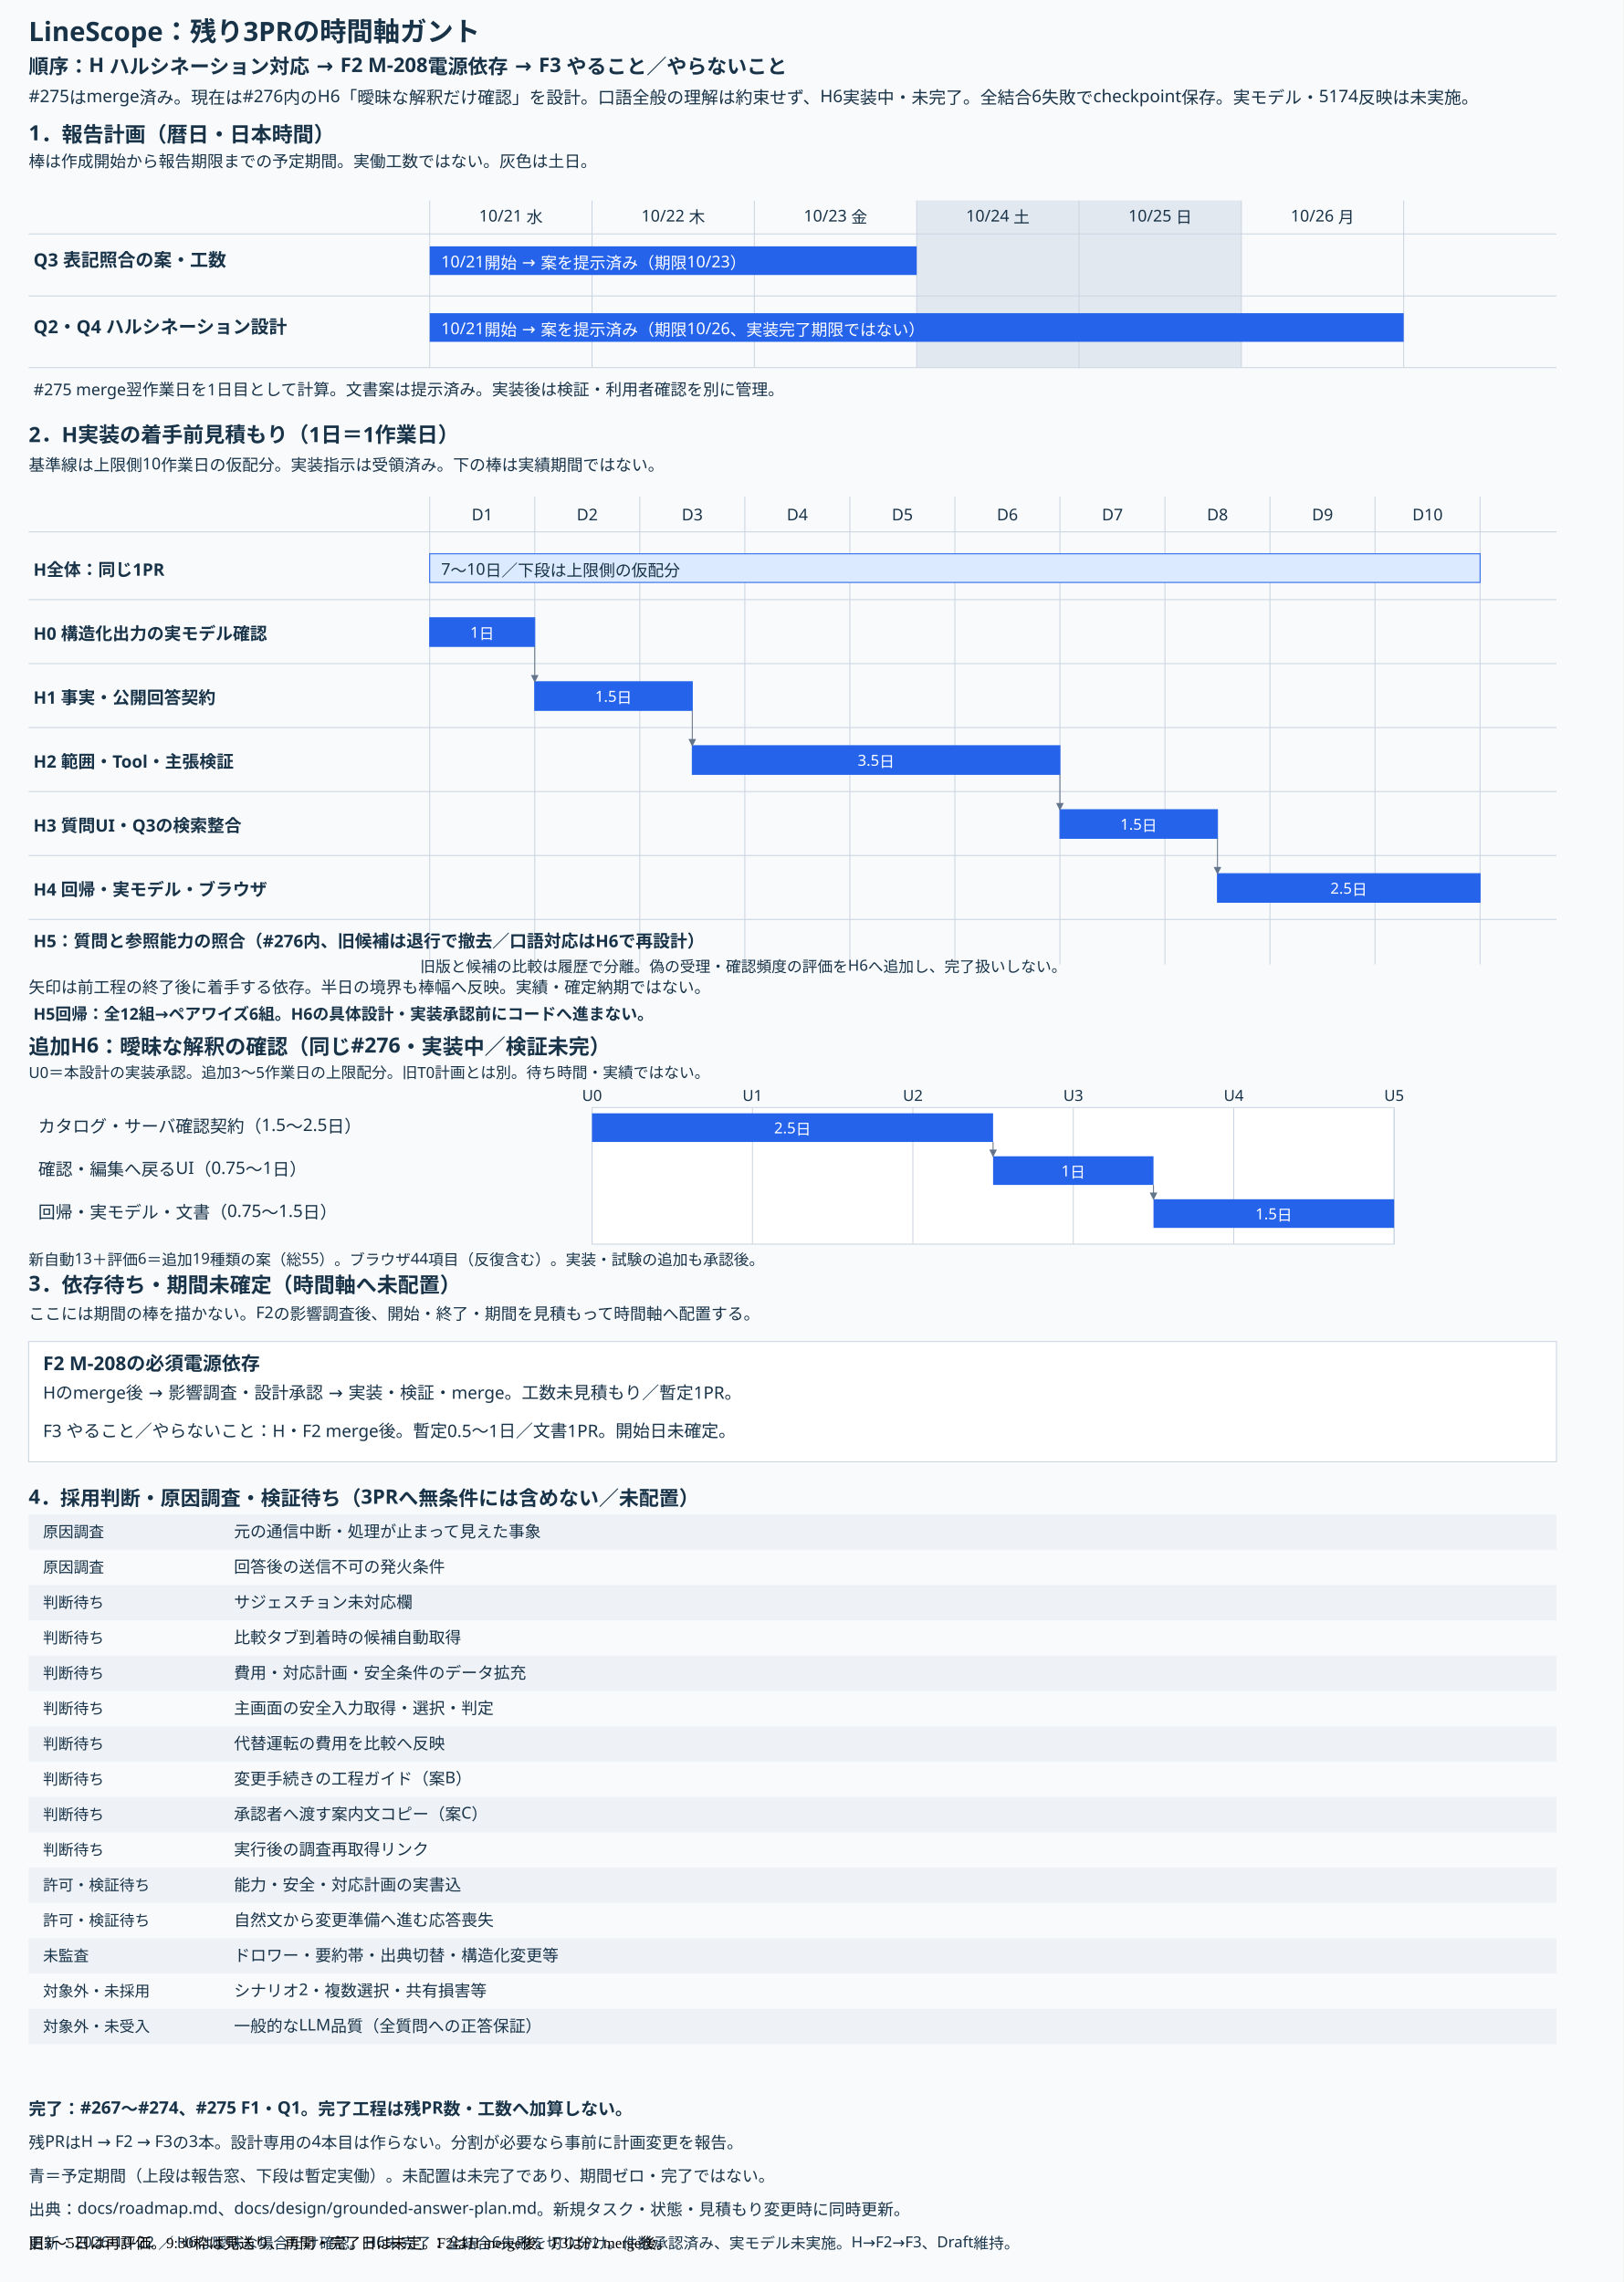
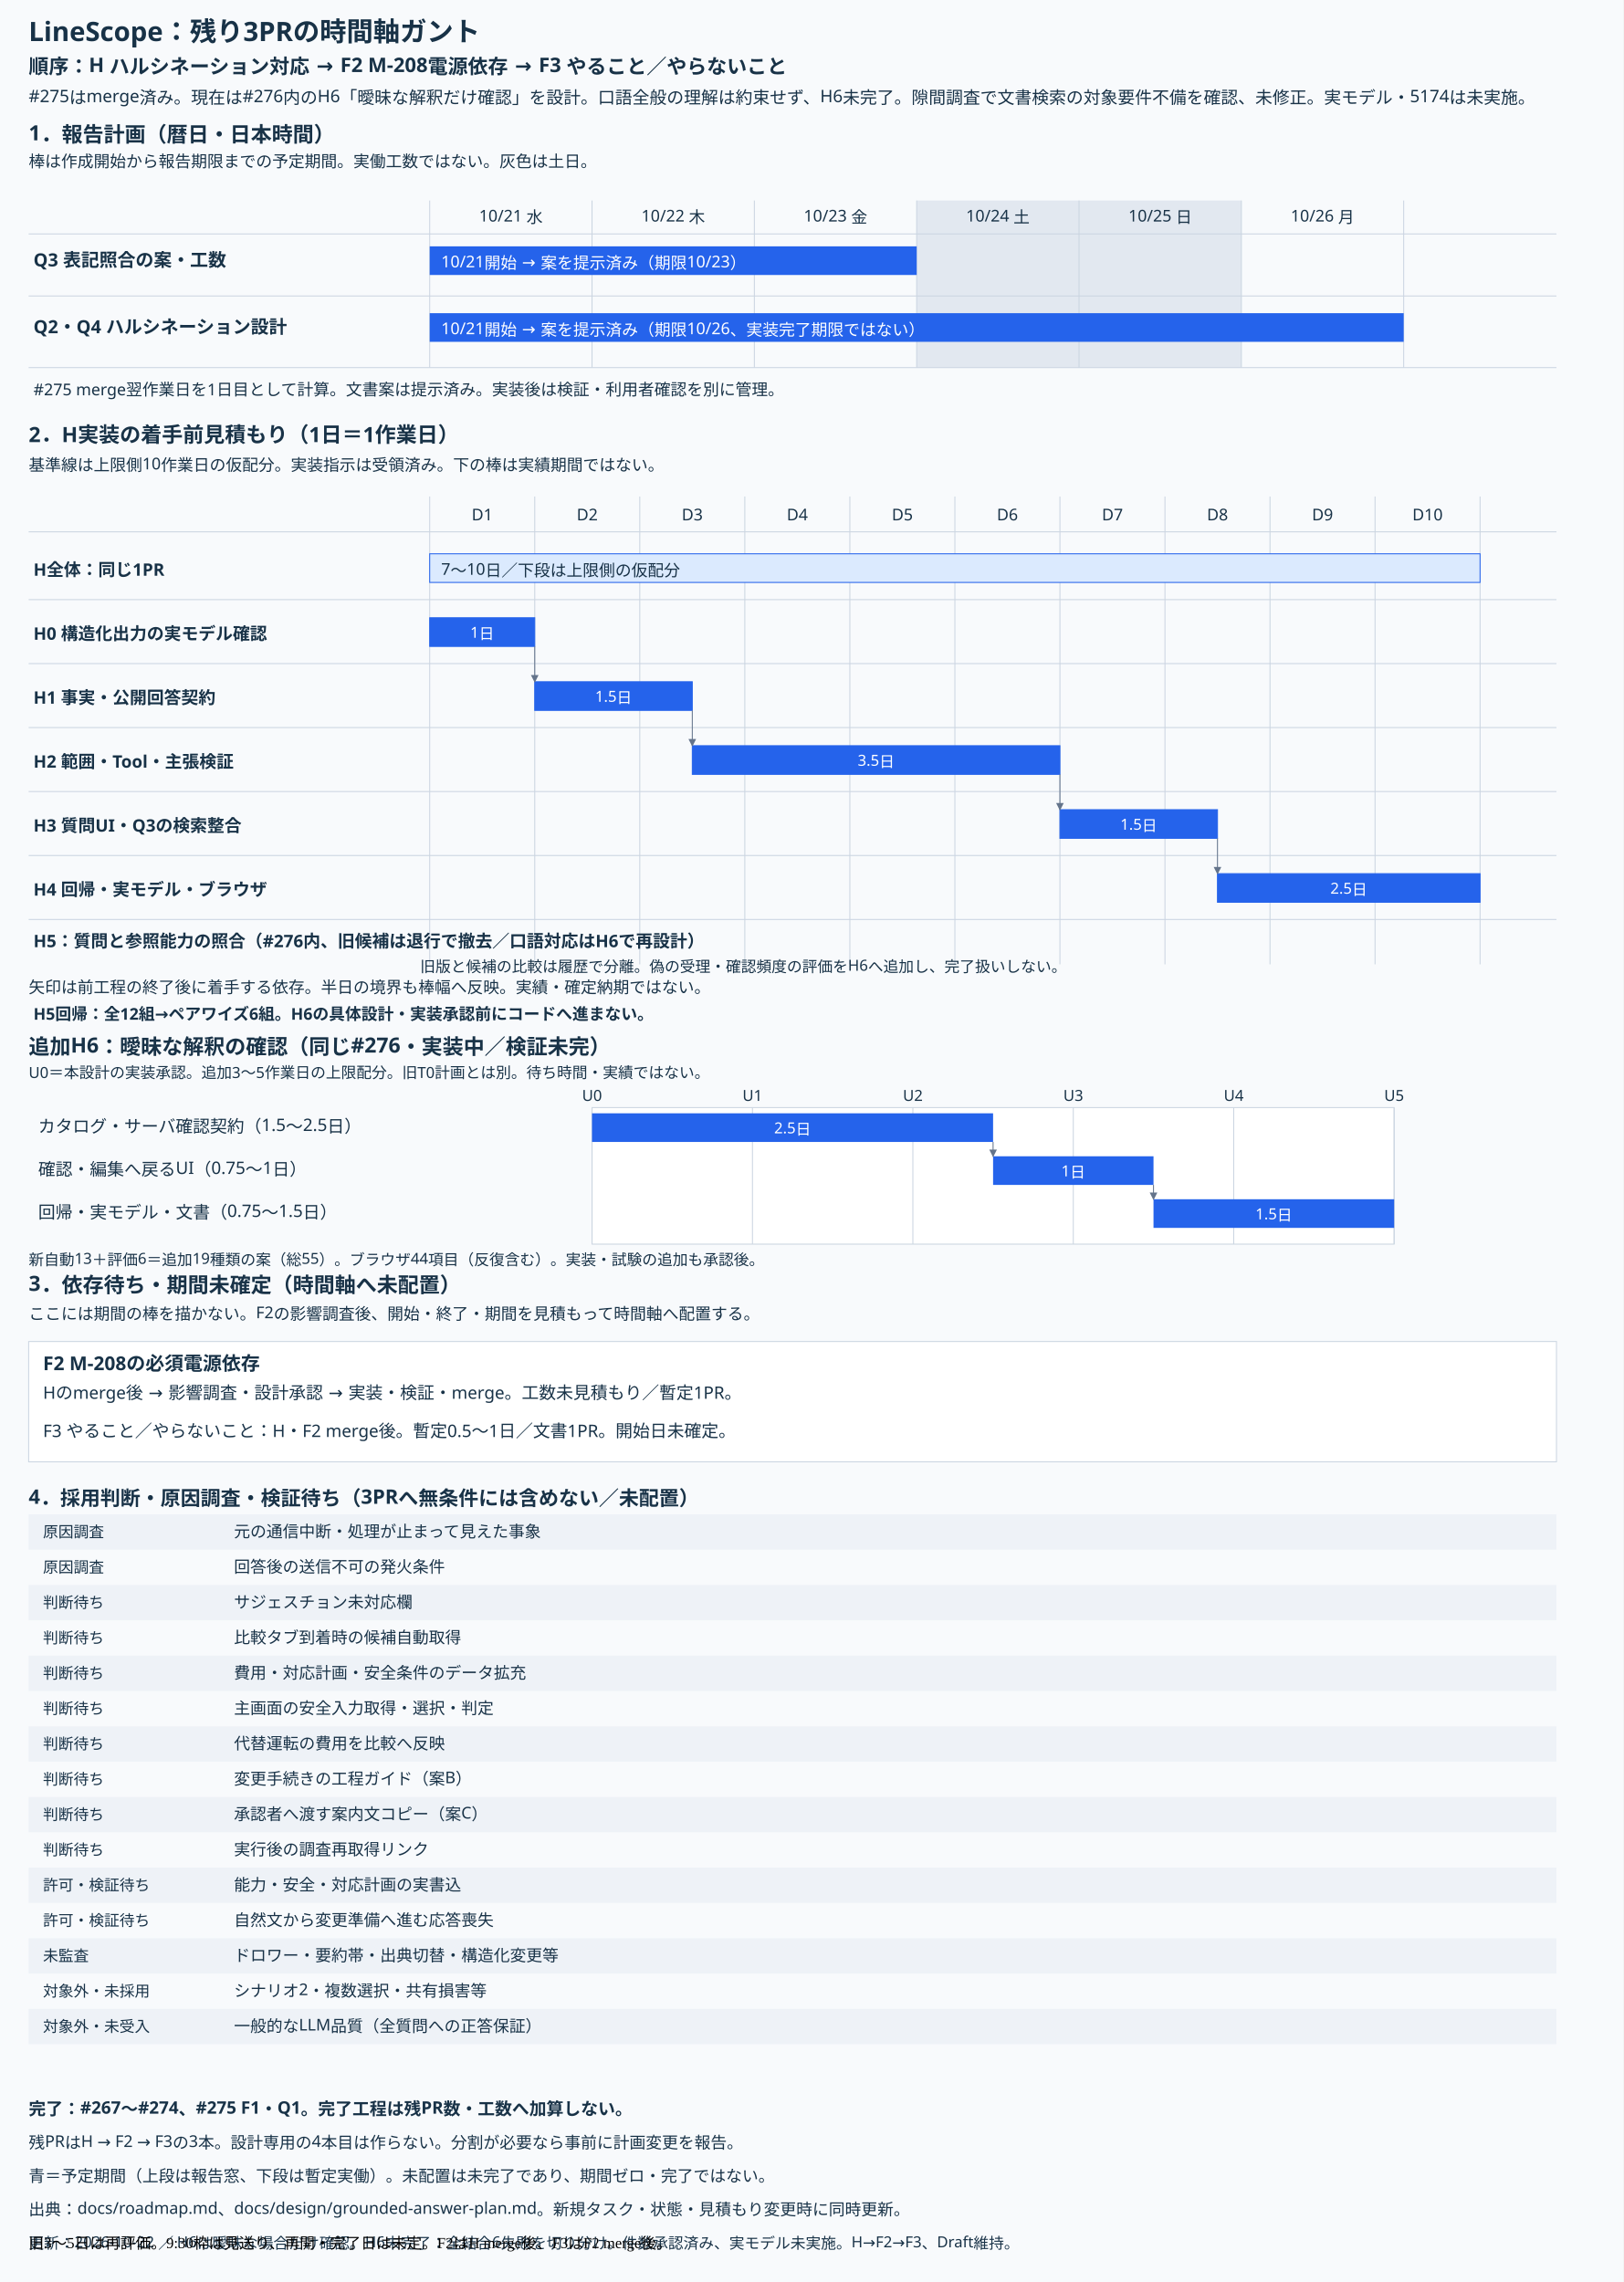
<svg xmlns="http://www.w3.org/2000/svg" width="1700" height="2390" viewBox="0 0 1700 2390" role="img" aria-labelledby="title desc">
  <defs>
    <marker id="arrow" markerWidth="8" markerHeight="8" refX="7" refY="4" orient="auto">
      <path d="M0 0L8 4L0 8" fill="#64748b" />
    </marker>
  </defs>
  <rect width="1700" height="2390" fill="#f8fafc" />
  <g font-family="sans-serif" fill="#183247">
    <text x="30" y="43" font-size="28" font-weight="bold">LineScope：残り3PRの時間軸ガント</text>
    <text x="30" y="77" font-size="21" font-weight="bold">順序：H ハルシネーション対応 → F2 M-208電源依存 → F3 やること／やらないこと</text>
-     <text x="30" y="107" font-size="18">#275はmerge済み。現在は#276内のH6「曖昧な解釈だけ確認」を設計。口語全般の理解は約束せず、H6実装中・未完了。全結合6失敗でcheckpoint保存。実モデル・5174反映は未実施。</text>
+     <text x="30" y="107" font-size="18">#275はmerge済み。現在は#276内のH6「曖昧な解釈だけ確認」を設計。口語全般の理解は約束せず、H6未完了。隙間調査で文書検索の対象要件不備を確認、未修正。実モデル・5174は未実施。</text>
    <text x="30" y="147" font-size="22" font-weight="bold">1．報告計画（暦日・日本時間）</text>
    <text x="30" y="175" font-size="17">棒は作成開始から報告期限までの予定期間。実働工数ではない。灰色は土日。</text>
    <path d="M450 210L450 385" fill="none" stroke="#cbd5e1" />
    <text x="535.0" y="232" font-size="17" text-anchor="middle">10/21 水</text>
    <path d="M620 210L620 385" fill="none" stroke="#cbd5e1" />
    <text x="705.0" y="232" font-size="17" text-anchor="middle">10/22 木</text>
    <path d="M790 210L790 385" fill="none" stroke="#cbd5e1" />
    <text x="875.0" y="232" font-size="17" text-anchor="middle">10/23 金</text>
    <rect x="960" y="210" width="170" height="175" fill="#e2e8f0" />
    <path d="M960 210L960 385" fill="none" stroke="#cbd5e1" />
    <text x="1045.0" y="232" font-size="17" text-anchor="middle">10/24 土</text>
    <rect x="1130" y="210" width="170" height="175" fill="#e2e8f0" />
    <path d="M1130 210L1130 385" fill="none" stroke="#cbd5e1" />
    <text x="1215.0" y="232" font-size="17" text-anchor="middle">10/25 日</text>
    <path d="M1300 210L1300 385" fill="none" stroke="#cbd5e1" />
    <text x="1385.0" y="232" font-size="17" text-anchor="middle">10/26 月</text>
    <path d="M1470 210L1470 385" fill="none" stroke="#cbd5e1" />
    <path d="M30 245L1630 245" fill="none" stroke="#cbd5e1" />
    <path d="M30 310L1630 310" fill="none" stroke="#cbd5e1" />
    <path d="M30 385L1630 385" fill="none" stroke="#cbd5e1" />
    <text x="35" y="279" font-size="19" font-weight="bold">Q3 表記照合の案・工数</text>
    <rect x="450" y="258" width="510" height="30" fill="#2563eb" />
    <text x="462" y="280" font-size="17" fill="white">10/21開始 → 案を提示済み（期限10/23）</text>
    <text x="35" y="349" font-size="19" font-weight="bold">Q2・Q4 ハルシネーション設計</text>
    <rect x="450" y="328" width="1020" height="30" fill="#2563eb" />
    <text x="462" y="350" font-size="17" fill="white">10/21開始 → 案を提示済み（期限10/26、実装完了期限ではない）</text>
    <text x="35" y="414" font-size="17">#275 merge翌作業日を1日目として計算。文書案は提示済み。実装後は検証・利用者確認を別に管理。</text>
    <text x="30" y="463" font-size="22" font-weight="bold">2．H実装の着手前見積もり（1日＝1作業日）</text>
    <text x="30" y="493" font-size="17">基準線は上限側10作業日の仮配分。実装指示は受領済み。下の棒は実績期間ではない。</text>
    <path d="M450 520L450 1010" fill="none" stroke="#cbd5e1" />
    <path d="M560 520L560 1010" fill="none" stroke="#cbd5e1" />
    <path d="M670 520L670 1010" fill="none" stroke="#cbd5e1" />
    <path d="M780 520L780 1010" fill="none" stroke="#cbd5e1" />
    <path d="M890 520L890 1010" fill="none" stroke="#cbd5e1" />
    <path d="M1000 520L1000 1010" fill="none" stroke="#cbd5e1" />
    <path d="M1110 520L1110 1010" fill="none" stroke="#cbd5e1" />
    <path d="M1220 520L1220 1010" fill="none" stroke="#cbd5e1" />
    <path d="M1330 520L1330 1010" fill="none" stroke="#cbd5e1" />
    <path d="M1440 520L1440 1010" fill="none" stroke="#cbd5e1" />
    <path d="M1550 520L1550 1010" fill="none" stroke="#cbd5e1" />
    <text x="505.0" y="545" font-size="17" text-anchor="middle">D1</text>
    <text x="615.0" y="545" font-size="17" text-anchor="middle">D2</text>
    <text x="725.0" y="545" font-size="17" text-anchor="middle">D3</text>
    <text x="835.0" y="545" font-size="17" text-anchor="middle">D4</text>
    <text x="945.0" y="545" font-size="17" text-anchor="middle">D5</text>
    <text x="1055.0" y="545" font-size="17" text-anchor="middle">D6</text>
    <text x="1165.0" y="545" font-size="17" text-anchor="middle">D7</text>
    <text x="1275.0" y="545" font-size="17" text-anchor="middle">D8</text>
    <text x="1385.0" y="545" font-size="17" text-anchor="middle">D9</text>
    <text x="1495.0" y="545" font-size="17" text-anchor="middle">D10</text>
    <path d="M30 557L1630 557" fill="none" stroke="#cbd5e1" />
    <text x="35" y="603" font-size="18" font-weight="bold">H全体：同じ1PR</text>
    <rect x="450" y="580" width="1100" height="30" fill="#dbeafe" stroke="#2563eb" />
    <text x="462" y="602" font-size="17">7〜10日／下段は上限側の仮配分</text>
    <path d="M30 628L1630 628" fill="none" stroke="#cbd5e1" />
    <text x="35" y="670" font-size="18" font-weight="bold">H0 構造化出力の実モデル確認</text>
    <rect x="450" y="647" width="110" height="30" fill="#2563eb" stroke="#2563eb" />
    <text x="505.0" y="668" font-size="16" fill="white" text-anchor="middle">1日</text>
    <path d="M30 695L1630 695" fill="none" stroke="#cbd5e1" />
    <text x="35" y="737" font-size="18" font-weight="bold">H1 事実・公開回答契約</text>
    <rect x="560" y="714" width="165.0" height="30" fill="#2563eb" stroke="#2563eb" />
    <text x="642.5" y="735" font-size="16" fill="white" text-anchor="middle">1.5日</text>
    <path d="M560 677V706H560V714" fill="none" stroke="#64748b" marker-end="url(#arrow)" />
    <path d="M30 762L1630 762" fill="none" stroke="#cbd5e1" />
    <text x="35" y="804" font-size="18" font-weight="bold">H2 範囲・Tool・主張検証</text>
    <rect x="725.0" y="781" width="385.0" height="30" fill="#2563eb" stroke="#2563eb" />
    <text x="917.5" y="802" font-size="16" fill="white" text-anchor="middle">3.5日</text>
    <path d="M725.0 744V773H725.0V781" fill="none" stroke="#64748b" marker-end="url(#arrow)" />
    <path d="M30 829L1630 829" fill="none" stroke="#cbd5e1" />
    <text x="35" y="871" font-size="18" font-weight="bold">H3 質問UI・Q3の検索整合</text>
    <rect x="1110" y="848" width="165.0" height="30" fill="#2563eb" stroke="#2563eb" />
    <text x="1192.5" y="869" font-size="16" fill="white" text-anchor="middle">1.5日</text>
    <path d="M1110.0 811V840H1110V848" fill="none" stroke="#64748b" marker-end="url(#arrow)" />
    <path d="M30 896L1630 896" fill="none" stroke="#cbd5e1" />
    <text x="35" y="938" font-size="18" font-weight="bold">H4 回帰・実モデル・ブラウザ</text>
    <rect x="1275.0" y="915" width="275.0" height="30" fill="#2563eb" stroke="#2563eb" />
    <text x="1412.5" y="936" font-size="16" fill="white" text-anchor="middle">2.5日</text>
    <path d="M1275.0 878V907H1275.0V915" fill="none" stroke="#64748b" marker-end="url(#arrow)" />
    <path d="M30 963L1630 963" fill="none" stroke="#cbd5e1" />
    <text x="35" y="992" font-size="18" font-weight="bold">H5：質問と参照能力の照合（#276内、旧候補は退行で撤去／口語対応はH6で再設計）</text>
    <text x="440" y="1018" font-size="16">旧版と候補の比較は履歴で分離。偽の受理・確認頻度の評価をH6へ追加し、完了扱いしない。</text>
    <text x="30" y="1040" font-size="17">矢印は前工程の終了後に着手する依存。半日の境界も棒幅へ反映。実績・確定納期ではない。</text>
    <text x="35" y="1068" font-size="17" font-weight="bold">H5回帰：全12組→ペアワイズ6組。H6の具体設計・実装承認前にコードへ進まない。</text>
    <text x="30" y="1104" font-size="22" font-weight="bold">追加H6：曖昧な解釈の確認（同じ#276・実装中／検証未完）</text>
    <text x="30" y="1129" font-size="16">U0＝本設計の実装承認。追加3〜5作業日の上限配分。旧T0計画とは別。待ち時間・実績ではない。</text>
    <rect x="620" y="1160" width="840" height="143" fill="white" stroke="#cbd5e1" />
    <path d="M620 1160V1303M788 1160V1303M956 1160V1303M1124 1160V1303M1292 1160V1303M1460 1160V1303" fill="none" stroke="#cbd5e1" />
    <text x="620" y="1153" font-size="16" text-anchor="middle">U0</text>
    <text x="788" y="1153" font-size="16" text-anchor="middle">U1</text>
    <text x="956" y="1153" font-size="16" text-anchor="middle">U2</text>
    <text x="1124" y="1153" font-size="16" text-anchor="middle">U3</text>
    <text x="1292" y="1153" font-size="16" text-anchor="middle">U4</text>
    <text x="1460" y="1153" font-size="16" text-anchor="middle">U5</text>
    <text x="40" y="1186" font-size="18">カタログ・サーバ確認契約（1.5〜2.5日）</text>
    <rect x="620" y="1166" width="420" height="30" fill="#2563eb" />
    <text x="830" y="1187" font-size="16" fill="white" text-anchor="middle">2.5日</text>
    <text x="40" y="1231" font-size="18">確認・編集へ戻るUI（0.75〜1日）</text>
    <rect x="1040" y="1211" width="168" height="30" fill="#2563eb" />
    <text x="1124" y="1232" font-size="16" fill="white" text-anchor="middle">1日</text>
    <path d="M1040 1196V1204H1040V1211" fill="none" stroke="#64748b" marker-end="url(#arrow)" />
    <text x="40" y="1276" font-size="18">回帰・実モデル・文書（0.75〜1.5日）</text>
    <rect x="1208" y="1256" width="252" height="30" fill="#2563eb" />
    <text x="1334" y="1277" font-size="16" fill="white" text-anchor="middle">1.5日</text>
    <path d="M1208 1241V1249H1208V1256" fill="none" stroke="#64748b" marker-end="url(#arrow)" />
    <text x="30" y="1325" font-size="16">新自動13＋評価6＝追加19種類の案（総55）。ブラウザ44項目（反復含む）。実装・試験の追加も承認後。</text>
    <g transform="translate(0 260)">
      <text x="30" y="1092" font-size="22" font-weight="bold">3．依存待ち・期間未確定（時間軸へ未配置）</text>
      <text x="30" y="1122" font-size="17">ここには期間の棒を描かない。F2の影響調査後、開始・終了・期間を見積もって時間軸へ配置する。</text>
      <rect x="30" y="1145" width="1600" height="126" fill="white" stroke="#cbd5e1" />
      <text x="45" y="1175" font-size="20" font-weight="bold">F2 M-208の必須電源依存</text>
      <text x="45" y="1205" font-size="18">Hのmerge後 → 影響調査・設計承認 → 実装・検証・merge。工数未見積もり／暫定1PR。</text>
      <text x="45" y="1245" font-size="18">F3 やること／やらないこと：H・F2 merge後。暫定0.5〜1日／文書1PR。開始日未確定。</text>
      <text x="30" y="1315" font-size="21" font-weight="bold">4．採用判断・原因調査・検証待ち（3PRへ無条件には含めない／未配置）</text>
      <rect x="30" y="1326" width="1600" height="37" fill="#eef2f7" />
      <text x="45" y="1350" font-size="16">原因調査</text>
      <text x="245" y="1350" font-size="17">元の通信中断・処理が止まって見えた事象</text>
      <text x="45" y="1387" font-size="16">原因調査</text>
      <text x="245" y="1387" font-size="17">回答後の送信不可の発火条件</text>
      <rect x="30" y="1400" width="1600" height="37" fill="#eef2f7" />
      <text x="45" y="1424" font-size="16">判断待ち</text>
      <text x="245" y="1424" font-size="17">サジェスチョン未対応欄</text>
      <text x="45" y="1461" font-size="16">判断待ち</text>
      <text x="245" y="1461" font-size="17">比較タブ到着時の候補自動取得</text>
      <rect x="30" y="1474" width="1600" height="37" fill="#eef2f7" />
      <text x="45" y="1498" font-size="16">判断待ち</text>
      <text x="245" y="1498" font-size="17">費用・対応計画・安全条件のデータ拡充</text>
      <text x="45" y="1535" font-size="16">判断待ち</text>
      <text x="245" y="1535" font-size="17">主画面の安全入力取得・選択・判定</text>
      <rect x="30" y="1548" width="1600" height="37" fill="#eef2f7" />
      <text x="45" y="1572" font-size="16">判断待ち</text>
      <text x="245" y="1572" font-size="17">代替運転の費用を比較へ反映</text>
      <text x="45" y="1609" font-size="16">判断待ち</text>
      <text x="245" y="1609" font-size="17">変更手続きの工程ガイド（案B）</text>
      <rect x="30" y="1622" width="1600" height="37" fill="#eef2f7" />
      <text x="45" y="1646" font-size="16">判断待ち</text>
      <text x="245" y="1646" font-size="17">承認者へ渡す案内文コピー（案C）</text>
      <text x="45" y="1683" font-size="16">判断待ち</text>
      <text x="245" y="1683" font-size="17">実行後の調査再取得リンク</text>
      <rect x="30" y="1696" width="1600" height="37" fill="#eef2f7" />
      <text x="45" y="1720" font-size="16">許可・検証待ち</text>
      <text x="245" y="1720" font-size="17">能力・安全・対応計画の実書込</text>
      <text x="45" y="1757" font-size="16">許可・検証待ち</text>
      <text x="245" y="1757" font-size="17">自然文から変更準備へ進む応答喪失</text>
      <rect x="30" y="1770" width="1600" height="37" fill="#eef2f7" />
      <text x="45" y="1794" font-size="16">未監査</text>
      <text x="245" y="1794" font-size="17">ドロワー・要約帯・出典切替・構造化変更等</text>
      <text x="45" y="1831" font-size="16">対象外・未採用</text>
      <text x="245" y="1831" font-size="17">シナリオ2・複数選択・共有損害等</text>
      <rect x="30" y="1844" width="1600" height="37" fill="#eef2f7" />
      <text x="45" y="1868" font-size="16">対象外・未受入</text>
      <text x="245" y="1868" font-size="17">一般的なLLM品質（全質問への正答保証）</text>
      <text x="30" y="1955" font-size="18" font-weight="bold">完了：#267〜#274、#275 F1・Q1。完了工程は残PR数・工数へ加算しない。</text>
      <text x="30" y="1990" font-size="17">残PRはH → F2 → F3の3本。設計専用の4本目は作らない。分割が必要なら事前に計画変更を報告。</text>
      <text x="30" y="2025" font-size="17">青＝予定期間（上段は報告窓、下段は暫定実働）。未配置は未完了であり、期間ゼロ・完了ではない。</text>
      <text x="30" y="2060" font-size="17">出典：docs/roadmap.md、docs/design/grounded-answer-plan.md。新規タスク・状態・見積もり変更時に同時更新。</text>
      <text x="30" y="2095" font-size="16">更新：2026-10-22 ／ H6は曖昧な場合だけ確認。H6未完了：全結合6失敗を切り分け。件数承認済み、実モデル未実施。H→F2→F3、Draft維持。</text>
    </g>
  </g>
  <text x="30" y="2355" font-size="16">旧3〜5日は再評価。9:30枠は見送り、再開・完了日は未定。F2はH merge後、F3はF2 merge後。</text>
</svg>
